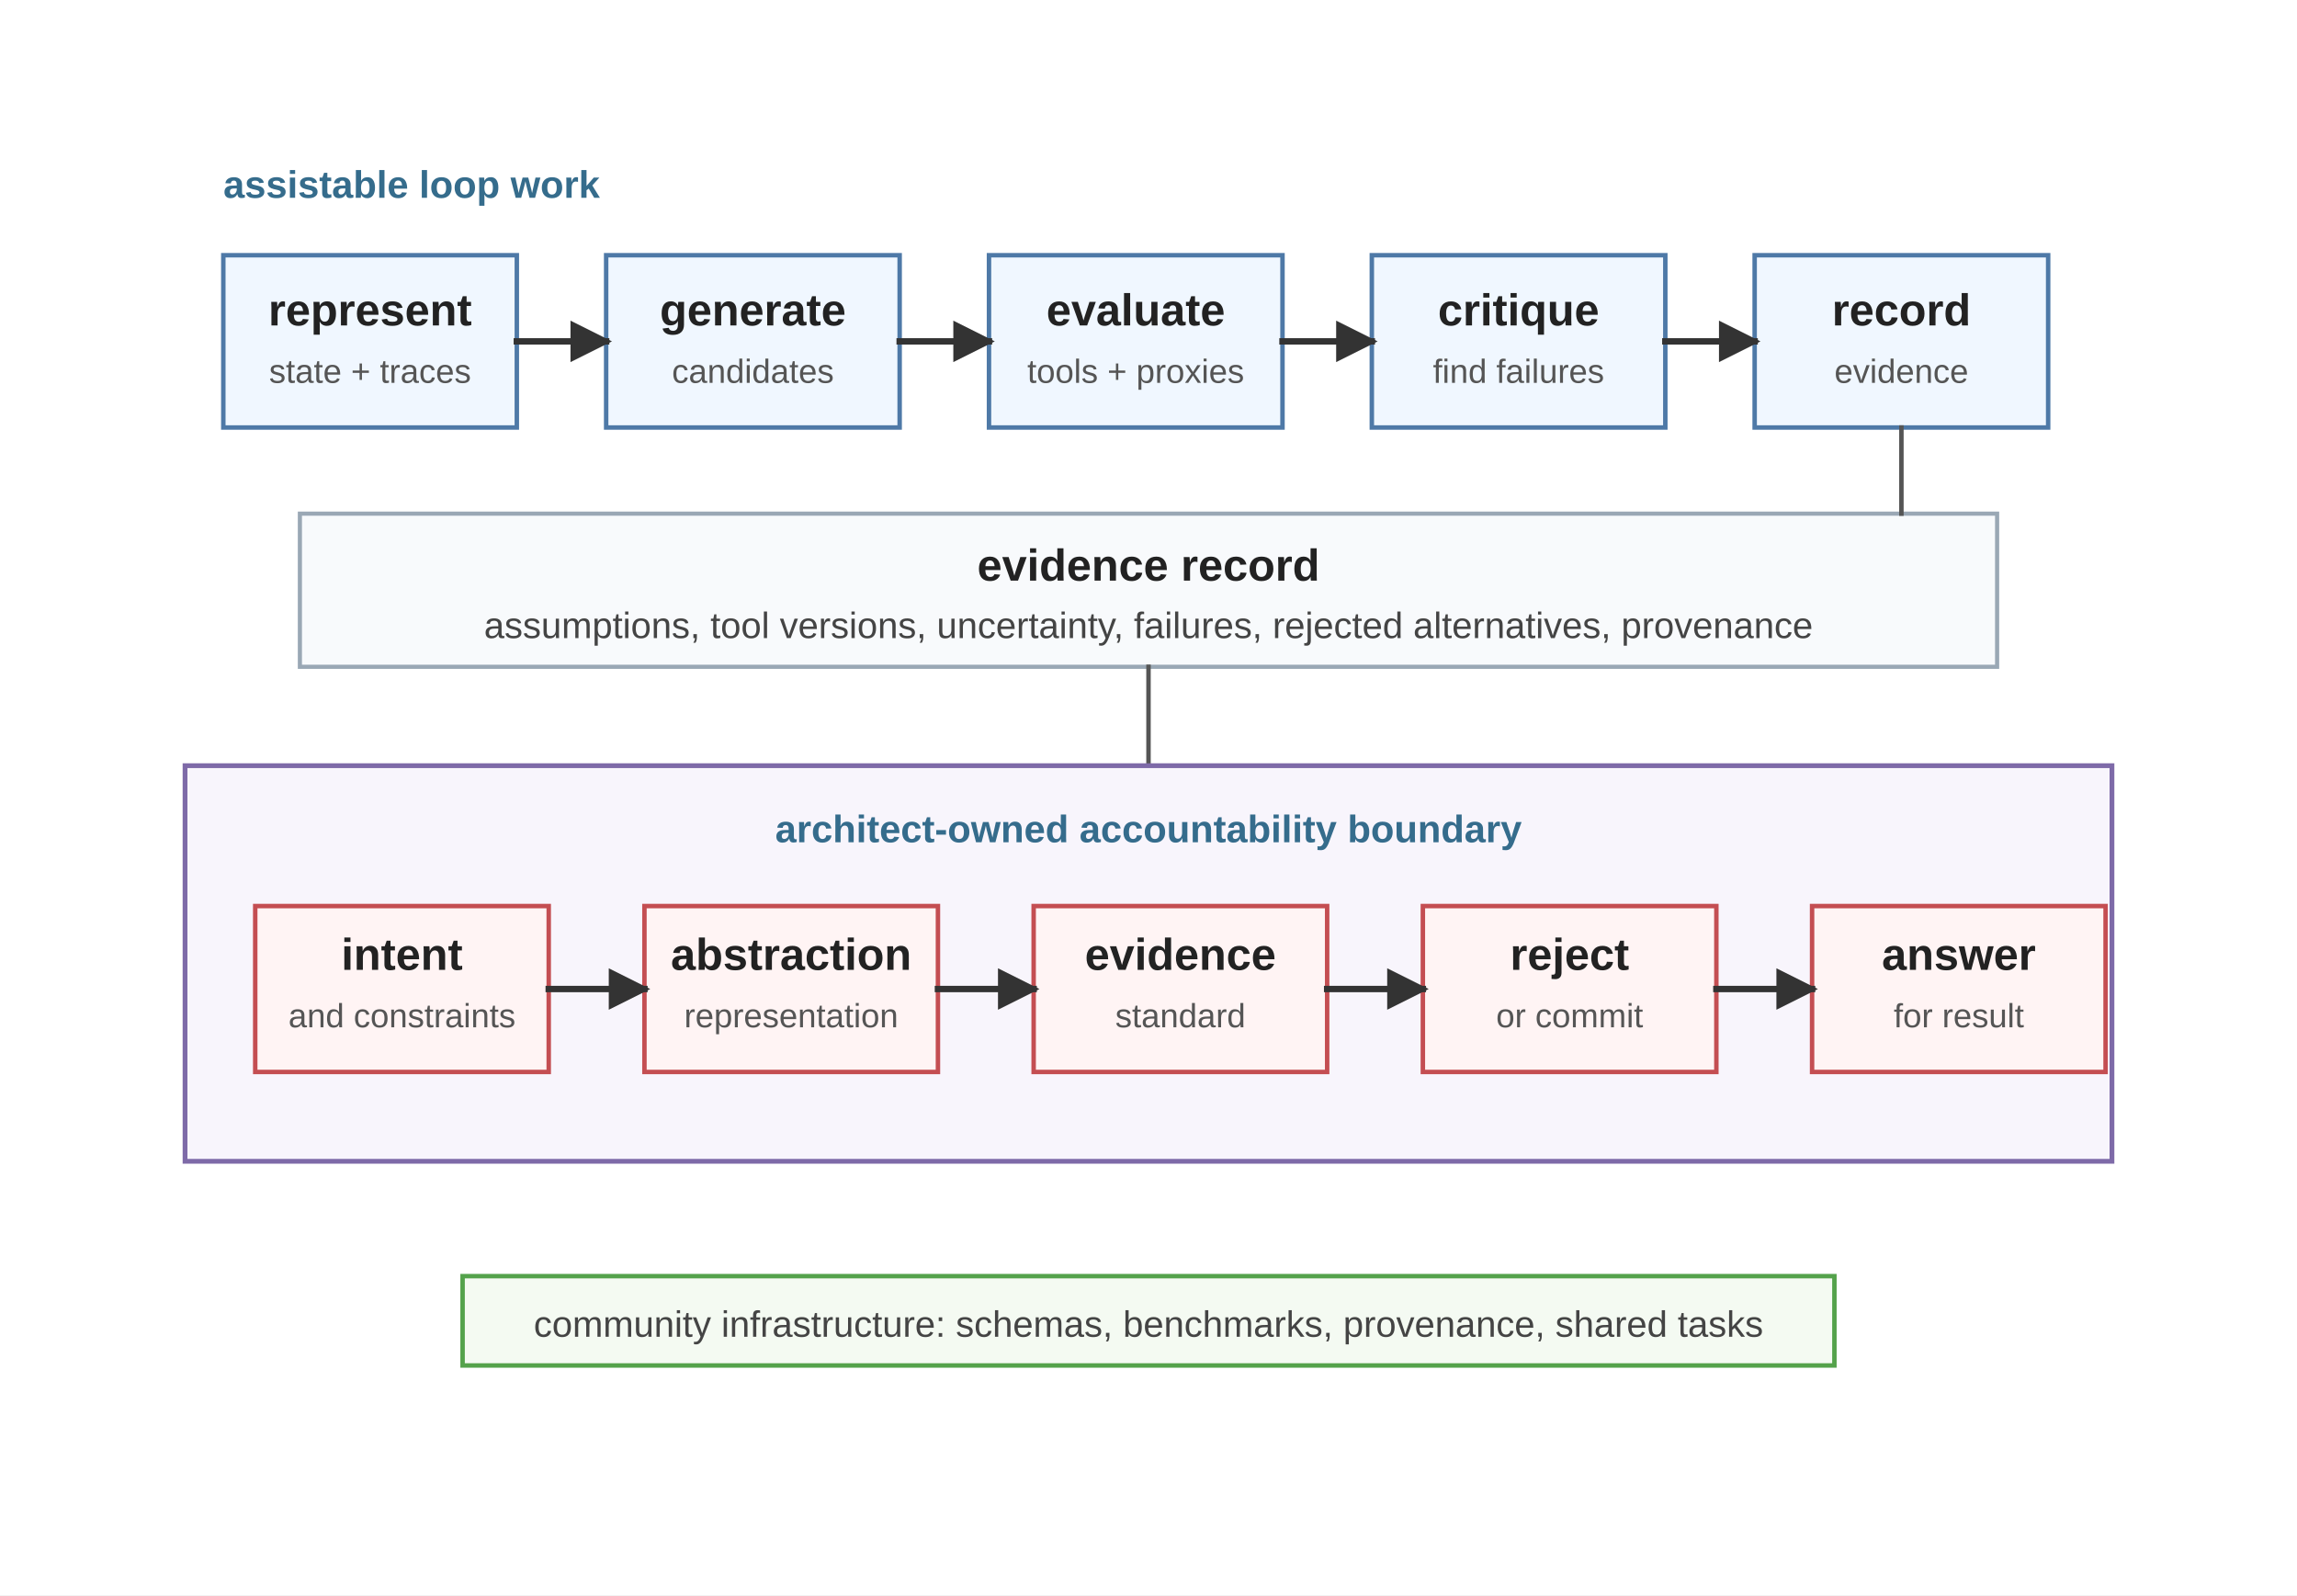
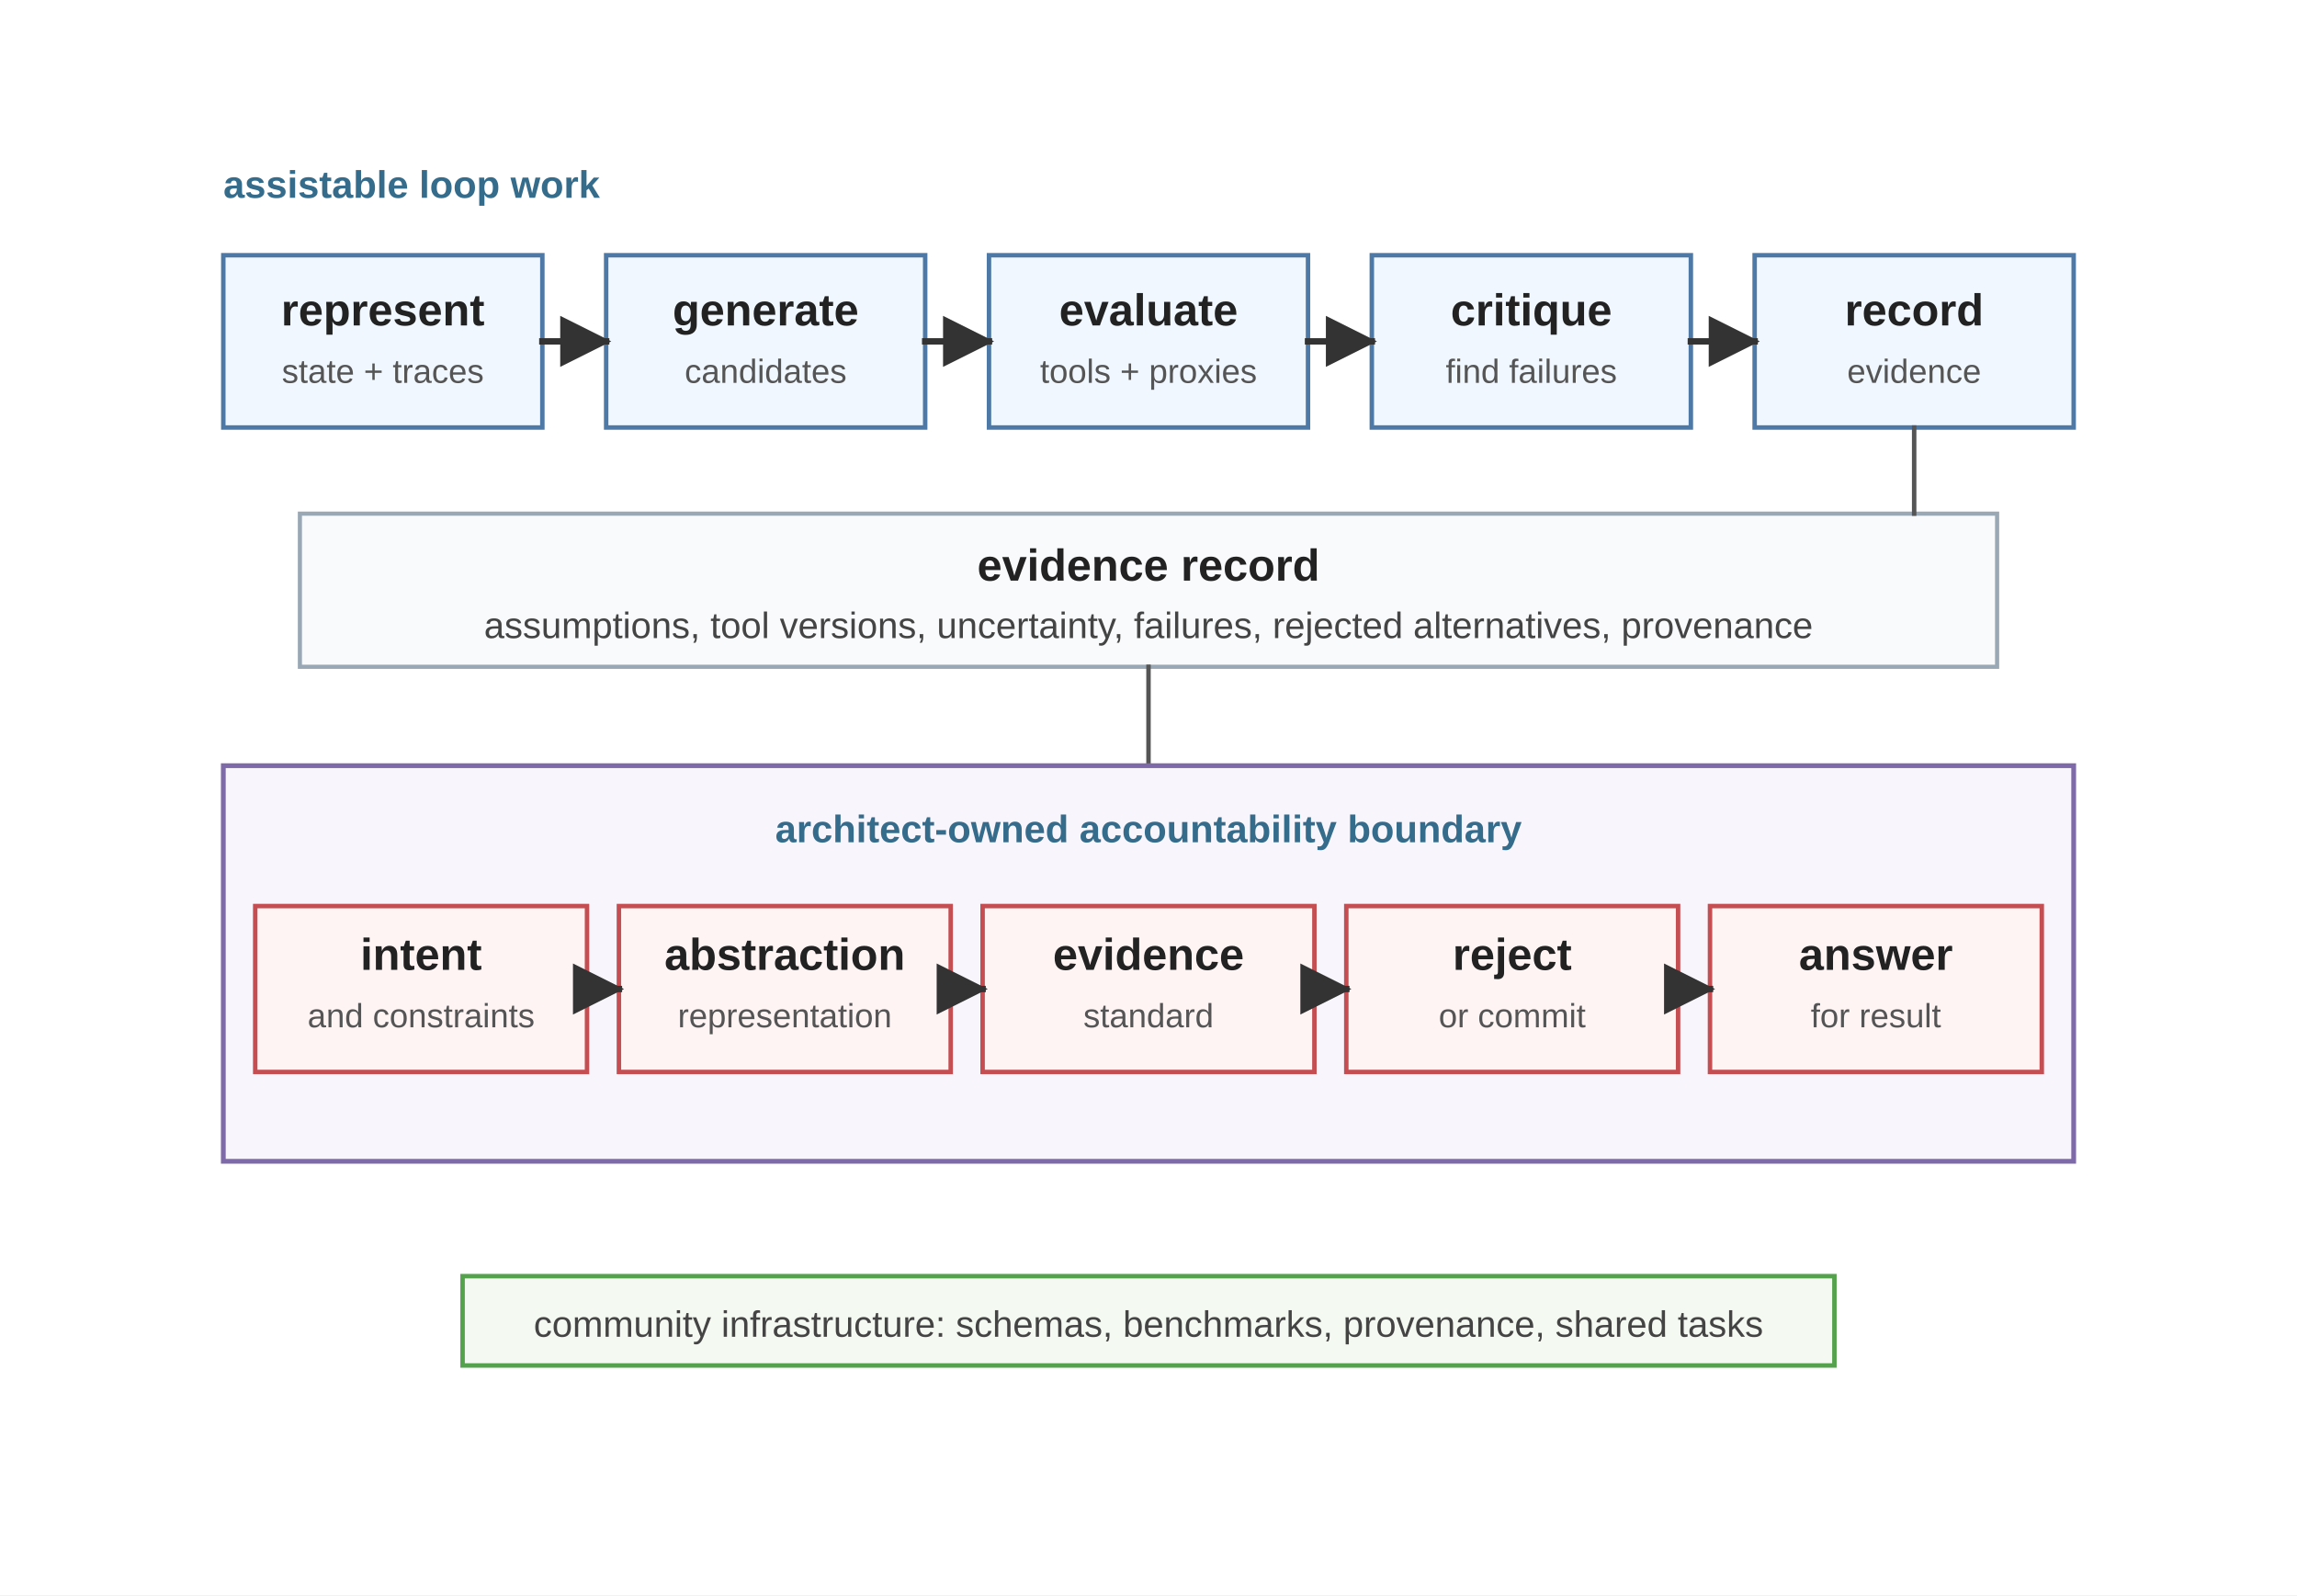
<svg xmlns="http://www.w3.org/2000/svg" viewBox="0 0 720 500" role="img">
  <defs>
-     <marker id="arrow" viewBox="0 0 10 10" refX="8.6" refY="5" markerWidth="6.5" markerHeight="6.5" orient="auto">
+     <marker id="arrow" viewBox="0 0 10 10" refX="9" refY="5" markerWidth="8" markerHeight="8" orient="auto">
      <path d="M 0 0 L 10 5 L 0 10 z" fill="#333333" />
    </marker>
    <style>
      .font { font-family: Arial, Helvetica, sans-serif; }
      .label { font-size: 14px; font-weight: 700; fill: #222222; }
      .small { font-size: 11.5px; fill: #444444; }
      .micro { font-size: 10.5px; fill: #555555; }
      .note { font-size: 12px; font-weight: 700; fill: #356C8C; }
      .assist { fill: #F0F7FF; stroke: #4E79A7; stroke-width: 1.4; }
      .record { fill: #F8FAFC; stroke: #9AA8B5; stroke-width: 1.3; }
      .own { fill: #FFF4F4; stroke: #C44E52; stroke-width: 1.4; }
      .field { fill: #F4FAF2; stroke: #54A24B; stroke-width: 1.4; }
      .boundary { fill: #F8F5FC; stroke: #7E6AA8; stroke-width: 1.5; }
      .arrow { stroke: #333333; stroke-width: 2; fill: none; stroke-linecap: square; stroke-linejoin: miter; }
      .thin { stroke: #555555; stroke-width: 1.4; fill: none; stroke-linecap: square; stroke-linejoin: miter; }
    </style>
  </defs>
  <rect width="720" height="500" fill="#ffffff" />
  <g class="font" transform="translate(0,-54)">
    <text class="note" x="70" y="116">assistable loop work</text>
-     <rect class="assist" x="70" y="134" width="92" height="54" />
-     <text class="label" x="116" y="156" text-anchor="middle">represent</text>
-     <text class="micro" x="116" y="174" text-anchor="middle">state + traces</text>
-     <rect class="assist" x="190" y="134" width="92" height="54" />
-     <text class="label" x="236" y="156" text-anchor="middle">generate</text>
-     <text class="micro" x="236" y="174" text-anchor="middle">candidates</text>
-     <rect class="assist" x="310" y="134" width="92" height="54" />
-     <text class="label" x="356" y="156" text-anchor="middle">evaluate</text>
-     <text class="micro" x="356" y="174" text-anchor="middle">tools + proxies</text>
-     <rect class="assist" x="430" y="134" width="92" height="54" />
-     <text class="label" x="476" y="156" text-anchor="middle">critique</text>
-     <text class="micro" x="476" y="174" text-anchor="middle">find failures</text>
-     <rect class="assist" x="550" y="134" width="92" height="54" />
-     <text class="label" x="596" y="156" text-anchor="middle">record</text>
-     <text class="micro" x="596" y="174" text-anchor="middle">evidence</text>
-     <line class="arrow" x1="162" y1="161" x2="190" y2="161" marker-end="url(#arrow)" />
-     <line class="arrow" x1="282" y1="161" x2="310" y2="161" marker-end="url(#arrow)" />
-     <line class="arrow" x1="402" y1="161" x2="430" y2="161" marker-end="url(#arrow)" />
-     <line class="arrow" x1="522" y1="161" x2="550" y2="161" marker-end="url(#arrow)" />
+     <rect class="assist" x="70" y="134" width="100" height="54" />
+     <text class="label" x="120" y="156" text-anchor="middle">represent</text>
+     <text class="micro" x="120" y="174" text-anchor="middle">state + traces</text>
+     <rect class="assist" x="190" y="134" width="100" height="54" />
+     <text class="label" x="240" y="156" text-anchor="middle">generate</text>
+     <text class="micro" x="240" y="174" text-anchor="middle">candidates</text>
+     <rect class="assist" x="310" y="134" width="100" height="54" />
+     <text class="label" x="360" y="156" text-anchor="middle">evaluate</text>
+     <text class="micro" x="360" y="174" text-anchor="middle">tools + proxies</text>
+     <rect class="assist" x="430" y="134" width="100" height="54" />
+     <text class="label" x="480" y="156" text-anchor="middle">critique</text>
+     <text class="micro" x="480" y="174" text-anchor="middle">find failures</text>
+     <rect class="assist" x="550" y="134" width="100" height="54" />
+     <text class="label" x="600" y="156" text-anchor="middle">record</text>
+     <text class="micro" x="600" y="174" text-anchor="middle">evidence</text>
+     <line class="arrow" x1="170" y1="161" x2="190" y2="161" marker-end="url(#arrow)" />
+     <line class="arrow" x1="290" y1="161" x2="310" y2="161" marker-end="url(#arrow)" />
+     <line class="arrow" x1="410" y1="161" x2="430" y2="161" marker-end="url(#arrow)" />
+     <line class="arrow" x1="530" y1="161" x2="550" y2="161" marker-end="url(#arrow)" />
    <rect class="record" x="94" y="215" width="532" height="48" />
    <text class="label" x="360" y="236" text-anchor="middle">evidence record</text>
    <text class="small" x="360" y="254" text-anchor="middle">assumptions, tool versions, uncertainty, failures, rejected alternatives, provenance</text>
-     <line class="thin" x1="596" y1="188" x2="596" y2="215" />
+     <line class="thin" x1="600" y1="188" x2="600" y2="215" />
    <line class="thin" x1="360" y1="263" x2="360" y2="294" />
-     <rect class="boundary" x="58" y="294" width="604" height="124" />
+     <rect class="boundary" x="70" y="294" width="580" height="124" />
    <text class="note" x="360" y="318" text-anchor="middle">architect-owned accountability boundary</text>
-     <rect class="own" x="80" y="338" width="92" height="52" />
-     <text class="label" x="126" y="358" text-anchor="middle">intent</text>
-     <text class="micro" x="126" y="376" text-anchor="middle">and constraints</text>
-     <rect class="own" x="202" y="338" width="92" height="52" />
-     <text class="label" x="248" y="358" text-anchor="middle">abstraction</text>
-     <text class="micro" x="248" y="376" text-anchor="middle">representation</text>
-     <rect class="own" x="324" y="338" width="92" height="52" />
-     <text class="label" x="370" y="358" text-anchor="middle">evidence</text>
-     <text class="micro" x="370" y="376" text-anchor="middle">standard</text>
-     <rect class="own" x="446" y="338" width="92" height="52" />
-     <text class="label" x="492" y="358" text-anchor="middle">reject</text>
-     <text class="micro" x="492" y="376" text-anchor="middle">or commit</text>
-     <rect class="own" x="568" y="338" width="92" height="52" />
-     <text class="label" x="614" y="358" text-anchor="middle">answer</text>
-     <text class="micro" x="614" y="376" text-anchor="middle">for result</text>
-     <line class="arrow" x1="172" y1="364" x2="202" y2="364" marker-end="url(#arrow)" />
-     <line class="arrow" x1="294" y1="364" x2="324" y2="364" marker-end="url(#arrow)" />
-     <line class="arrow" x1="416" y1="364" x2="446" y2="364" marker-end="url(#arrow)" />
-     <line class="arrow" x1="538" y1="364" x2="568" y2="364" marker-end="url(#arrow)" />
+     <rect class="own" x="80" y="338" width="104" height="52" />
+     <text class="label" x="132" y="358" text-anchor="middle">intent</text>
+     <text class="micro" x="132" y="376" text-anchor="middle">and constraints</text>
+     <rect class="own" x="194" y="338" width="104" height="52" />
+     <text class="label" x="246" y="358" text-anchor="middle">abstraction</text>
+     <text class="micro" x="246" y="376" text-anchor="middle">representation</text>
+     <rect class="own" x="308" y="338" width="104" height="52" />
+     <text class="label" x="360" y="358" text-anchor="middle">evidence</text>
+     <text class="micro" x="360" y="376" text-anchor="middle">standard</text>
+     <rect class="own" x="422" y="338" width="104" height="52" />
+     <text class="label" x="474" y="358" text-anchor="middle">reject</text>
+     <text class="micro" x="474" y="376" text-anchor="middle">or commit</text>
+     <rect class="own" x="536" y="338" width="104" height="52" />
+     <text class="label" x="588" y="358" text-anchor="middle">answer</text>
+     <text class="micro" x="588" y="376" text-anchor="middle">for result</text>
+     <line class="arrow" x1="184" y1="364" x2="194" y2="364" marker-end="url(#arrow)" />
+     <line class="arrow" x1="298" y1="364" x2="308" y2="364" marker-end="url(#arrow)" />
+     <line class="arrow" x1="412" y1="364" x2="422" y2="364" marker-end="url(#arrow)" />
+     <line class="arrow" x1="526" y1="364" x2="536" y2="364" marker-end="url(#arrow)" />
    <rect class="field" x="145" y="454" width="430" height="28" />
    <text class="small" x="360" y="473" text-anchor="middle">community infrastructure: schemas, benchmarks, provenance, shared tasks</text>
  </g>
</svg>
